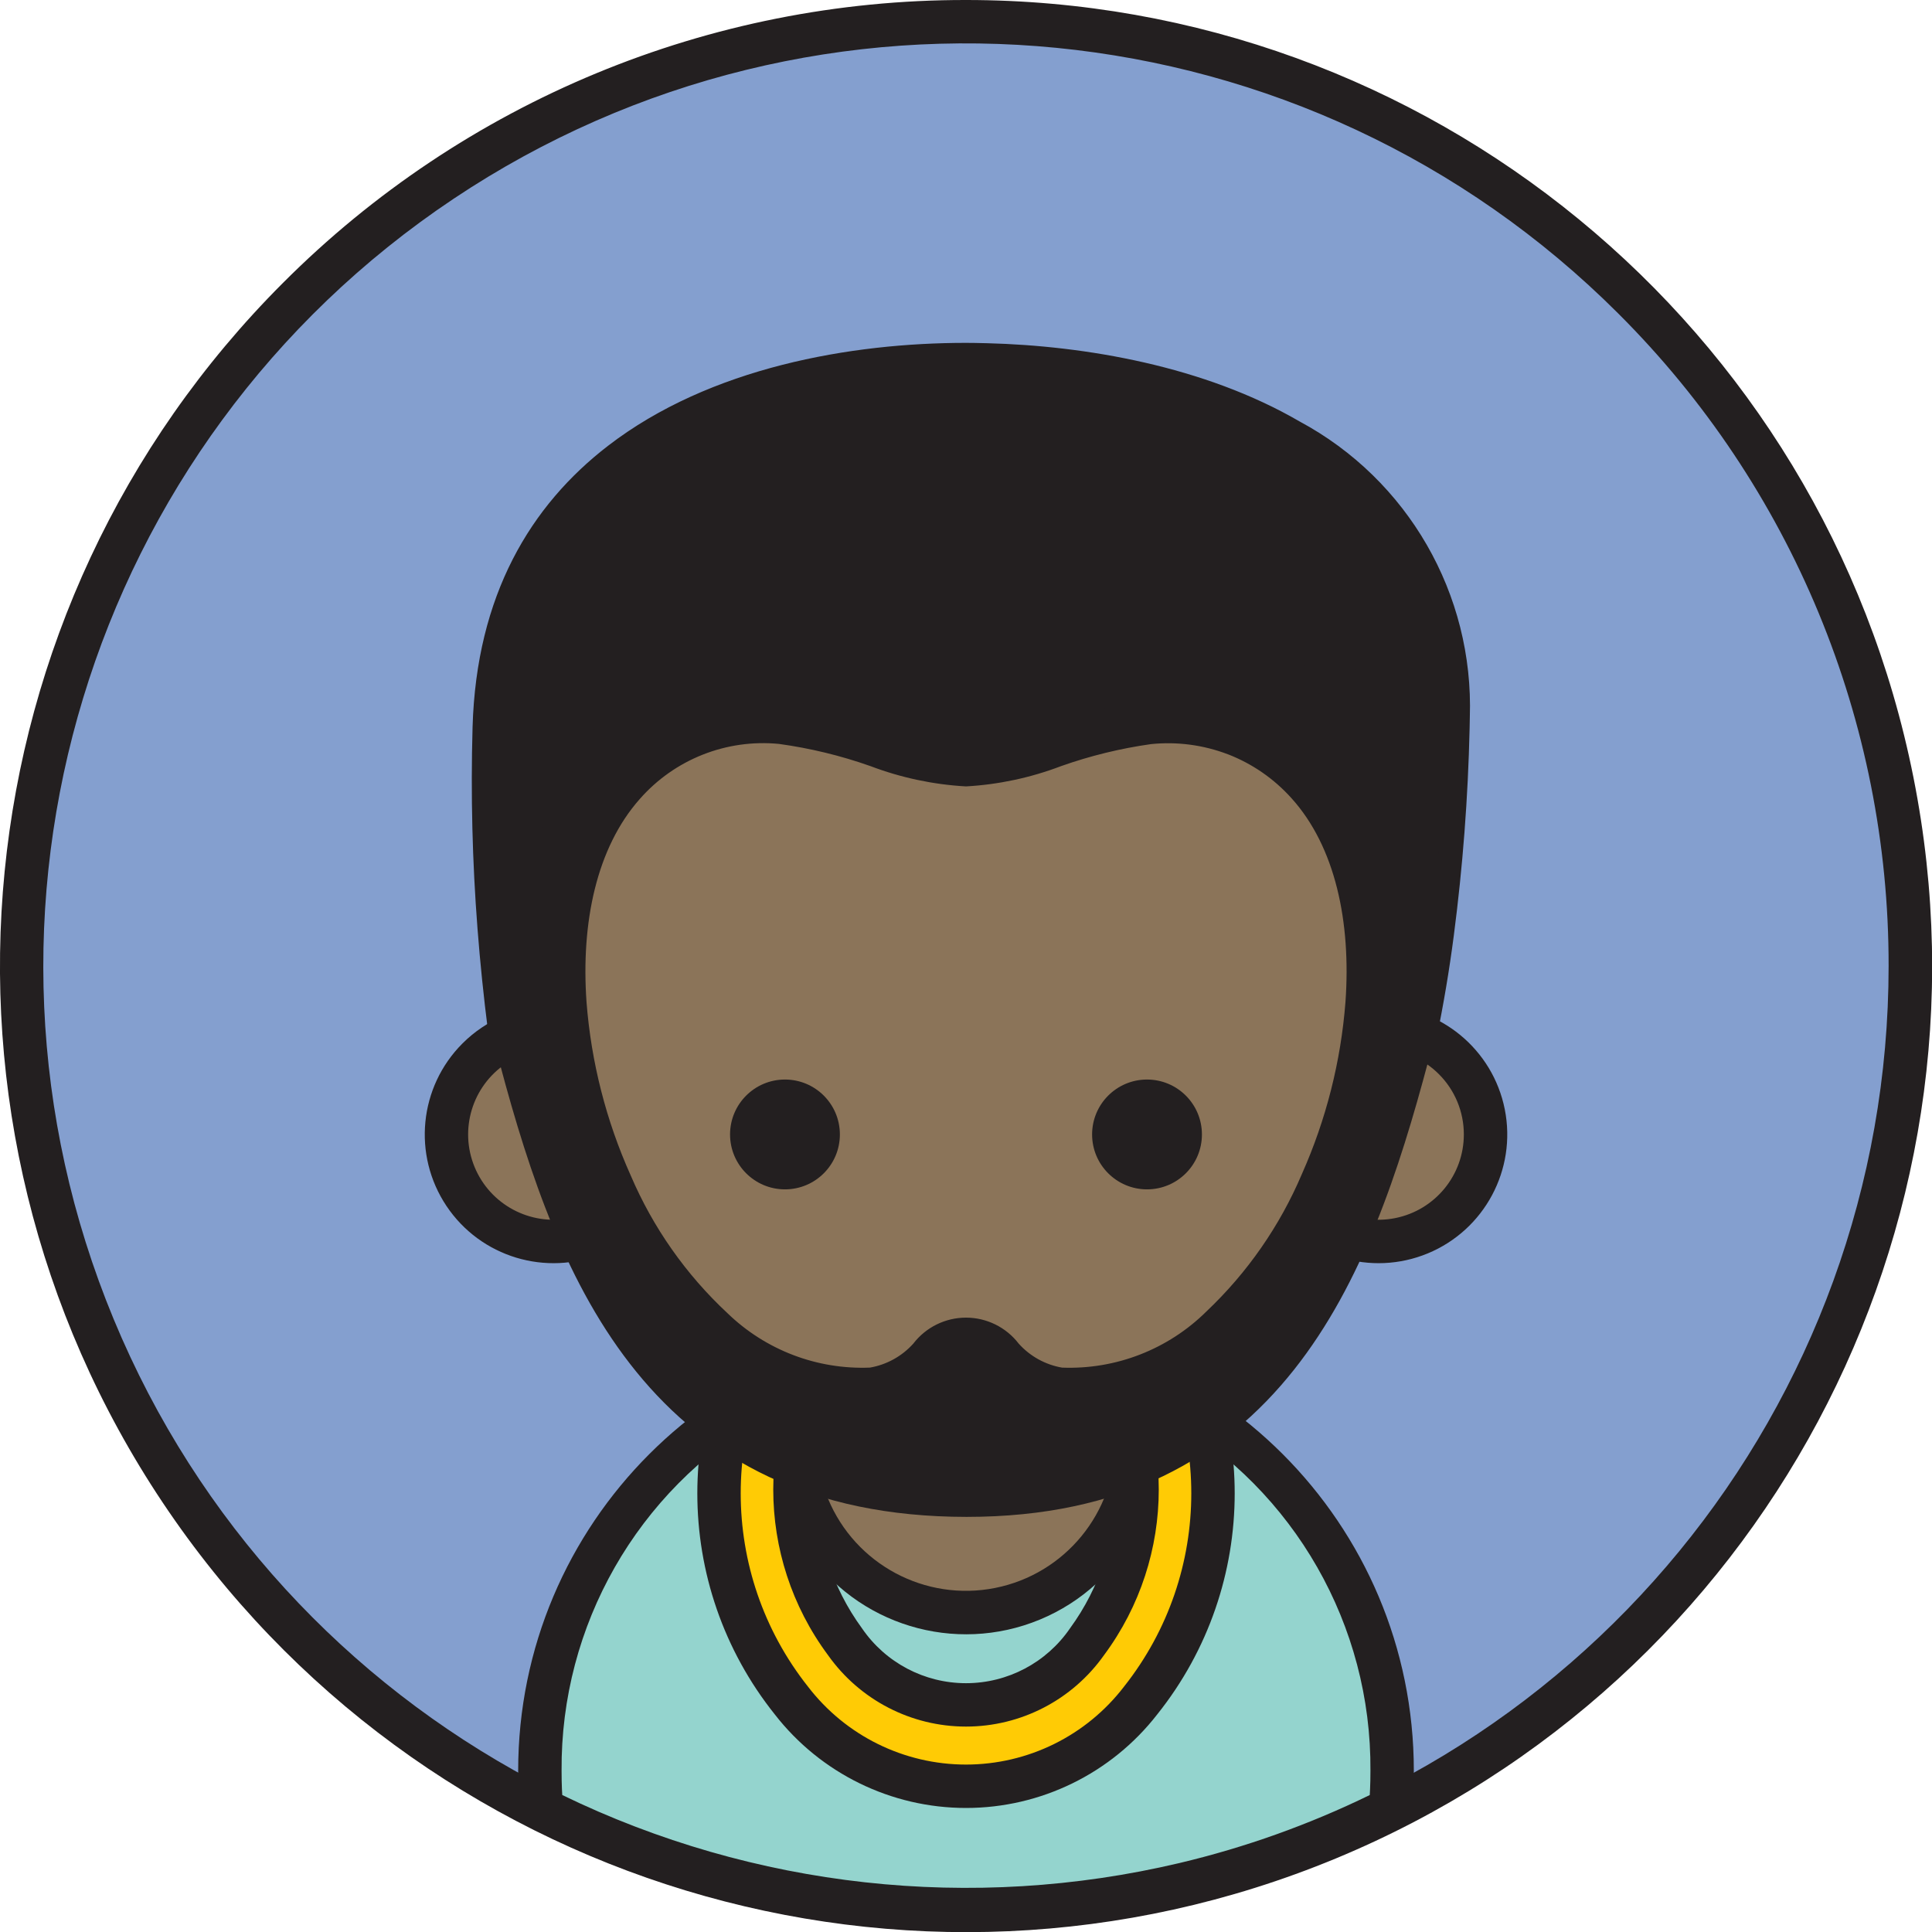
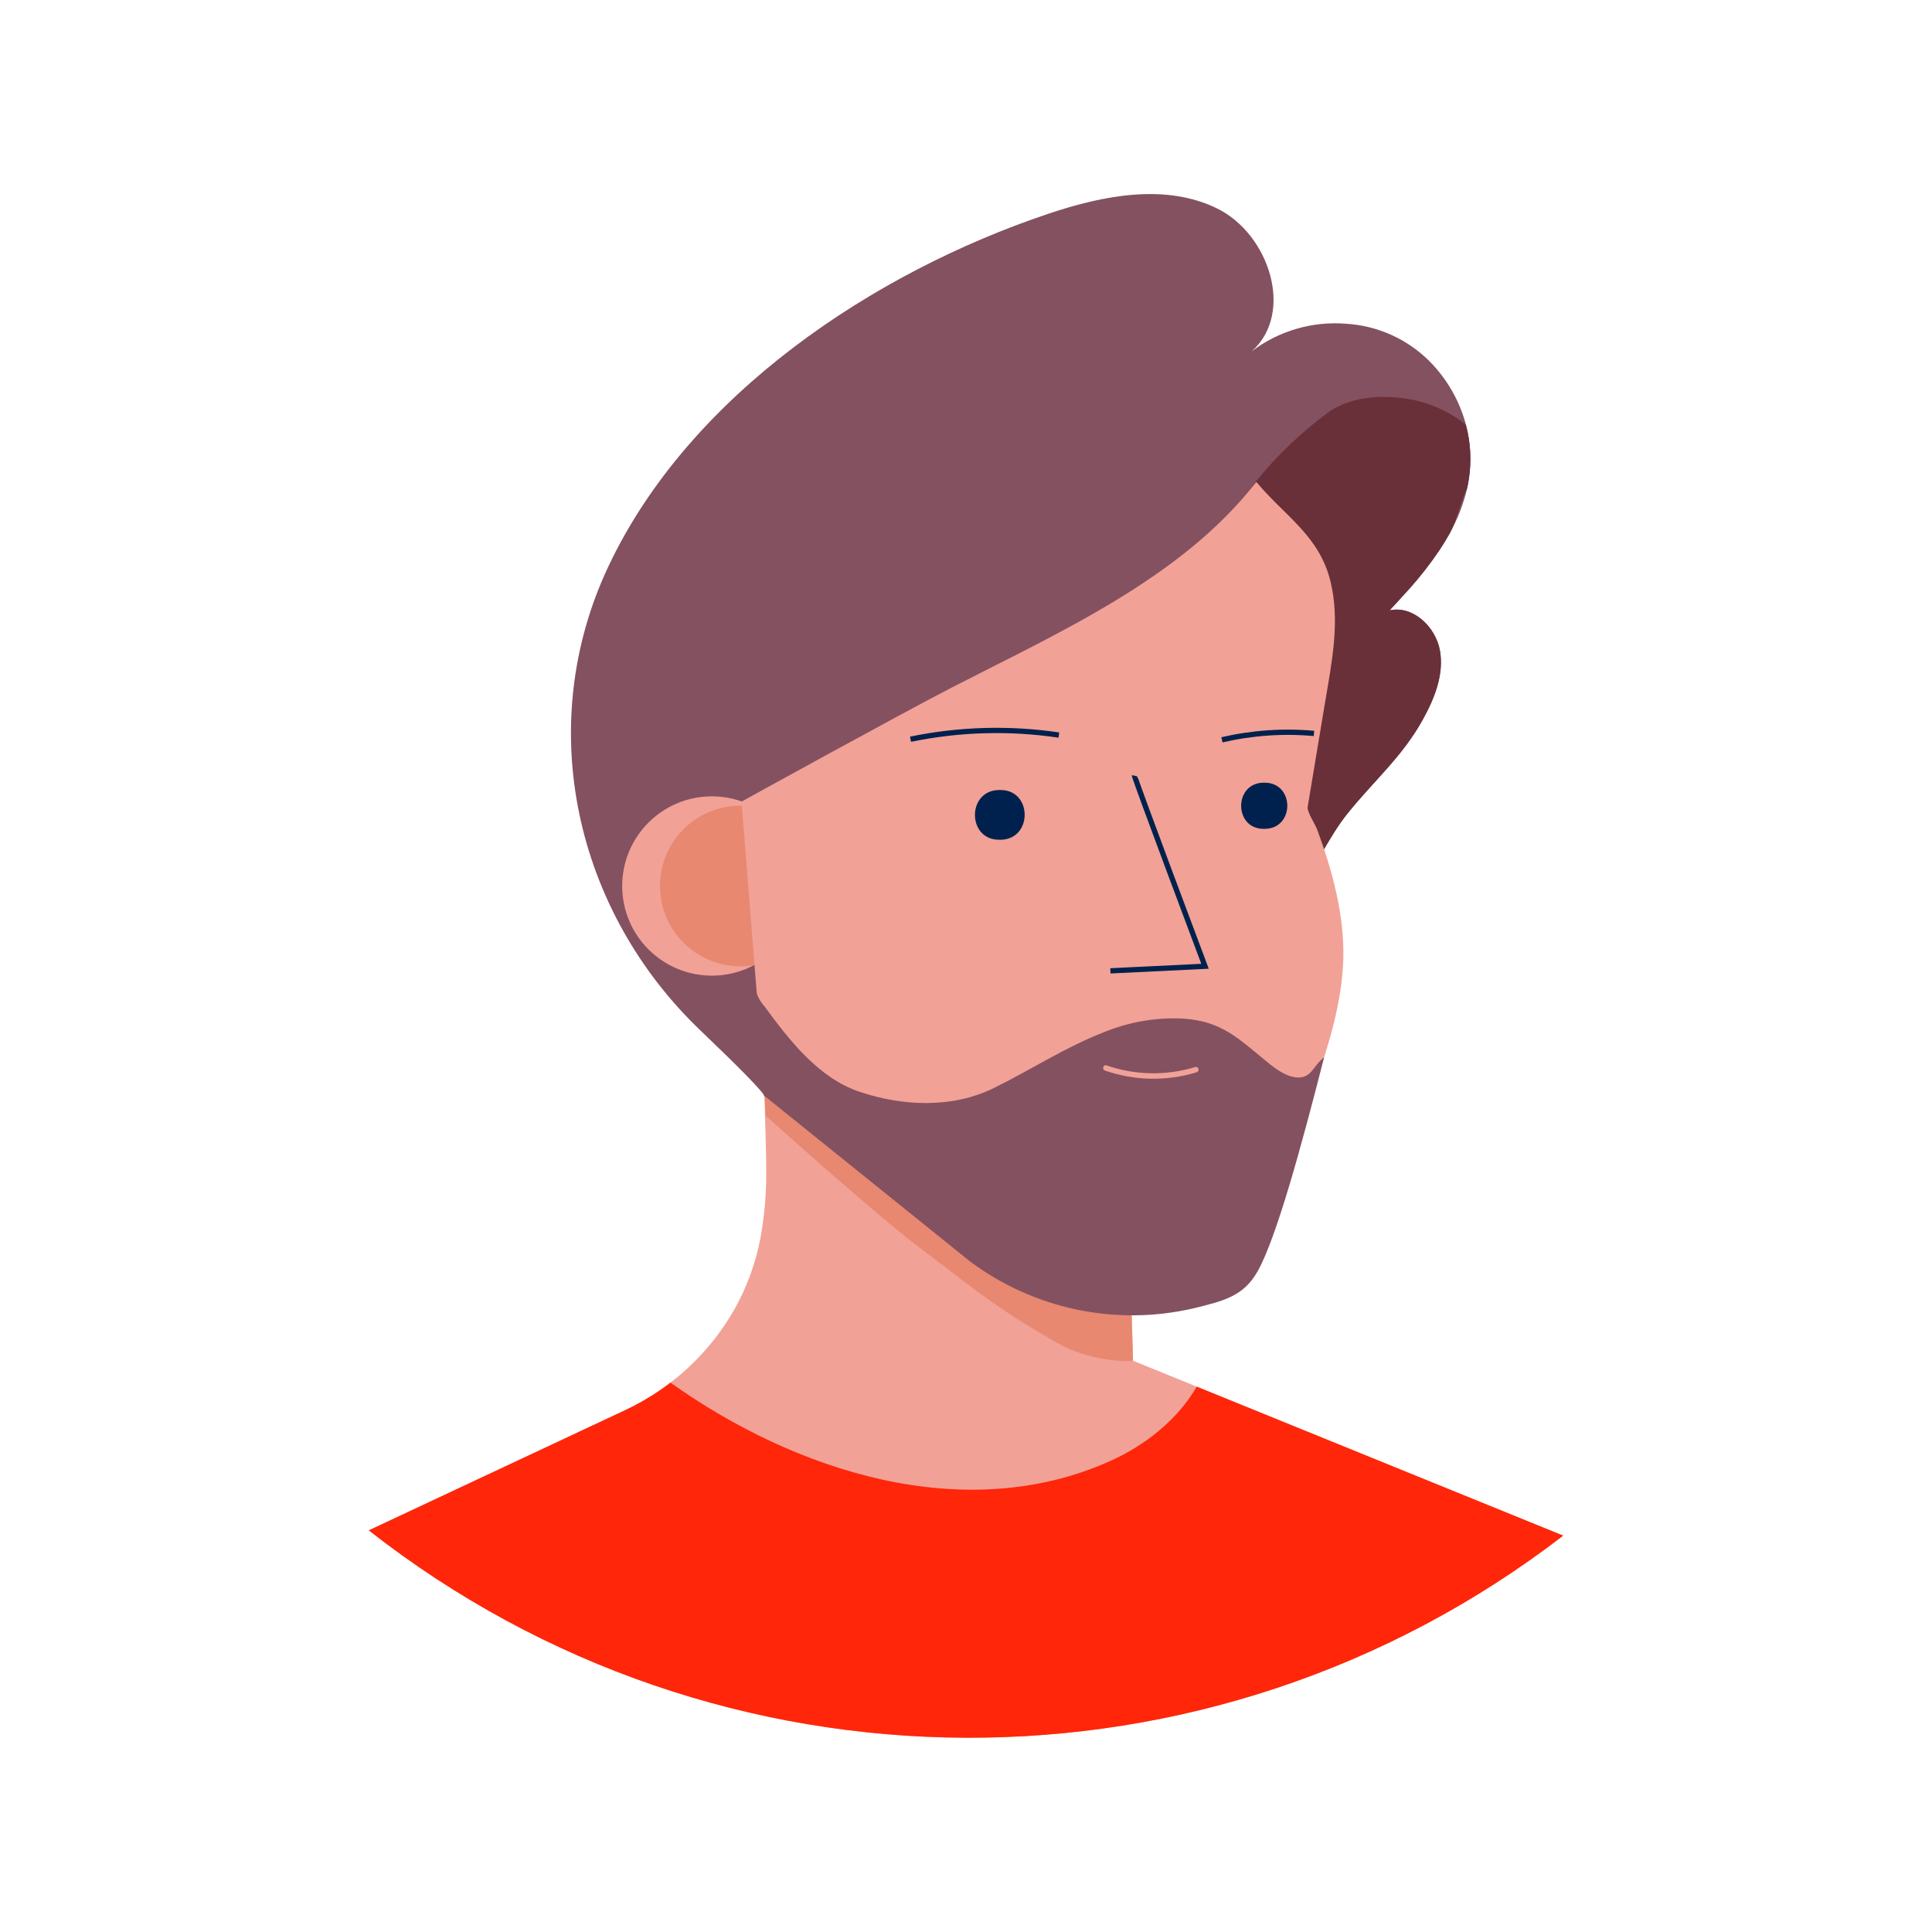
- <svg xmlns="http://www.w3.org/2000/svg" width="800px" height="800px" viewBox="0 0 89.048 89.048">
+ <svg xmlns="http://www.w3.org/2000/svg" width="800px" height="800px" viewBox="0 0 366.34 366.34" id="Layer_1" data-name="Layer 1">
  <defs>
-     <style>.a{fill:#849fcf;}.b{fill:#231f20;}.b,.c,.d,.f{fill-rule:evenodd;}.c{fill:#94d4ce;}.d{fill:#ffcb05;}.e,.f{fill:#8b7459;}</style>
+     <style>.cls-1{fill:#f2a196;}.cls-2{fill:#e88870;}.cls-3{fill:#ff2609;}.cls-4{fill:#845161;}.cls-5{fill:#69303a;}.cls-6{fill:#00214e;}.cls-7{fill:none;stroke:#00214e;stroke-miterlimit:10;}</style>
  </defs>
-   <circle class="a" cx="44.524" cy="44.524" r="43.524" />
-   <path class="b" d="M44.524,0A44.525,44.525,0,1,1,13.041,13.041,44.385,44.385,0,0,1,44.524,0ZM74.593,14.455A42.524,42.524,0,1,0,87.048,44.524,42.392,42.392,0,0,0,74.593,14.455Z" />
-   <path class="b" d="M44.52,16.803c8.906,0,22.565,3.256,22.219,16.748a74.364,74.364,0,0,1-2.629,18.689H24.217a92.068,92.068,0,0,1-1.44-18.689C23.159,20.056,35.616,16.803,44.52,16.803Z" />
-   <path class="b" d="M44.52,15.803c.225,0,.548.005.976.016,4.526.116,10.021,1.058,14.405,3.607a14.904,14.904,0,0,1,7.845,13.625c0,.074-.004.253-.01.523a89.455,89.455,0,0,1-.729,9.552,64.675,64.675,0,0,1-1.939,9.391l-.209.723H23.378l-.145-.828c-.575-3.293-.982-6.475-1.224-9.607a87.887,87.887,0,0,1-.228-9.282c.172-6.097,2.684-10.234,6.243-12.975C32.73,16.925,39.239,15.803,44.52,15.803Zm.929,2.008c-.217-.005-.53-.008-.929-.008-4.938,0-10.99,1.022-15.277,4.324-3.117,2.401-5.317,6.048-5.47,11.451a85.838,85.838,0,0,0,.228,9.079c.216,2.795.569,5.642,1.059,8.583H63.357a63.487,63.487,0,0,0,1.672-8.372,87.508,87.508,0,0,0,.714-9.341c.001-.066.003-.22.003-.476a13.012,13.012,0,0,0-6.845-11.898C54.843,18.794,49.701,17.921,45.449,17.812Z" />
-   <path class="c" d="M64.085,83.377a43.573,43.573,0,0,1-39.122,0c-.052-.581-.08-1.168-.08-1.762a19.641,19.641,0,1,1,39.281,0C64.165,82.209,64.137,82.796,64.085,83.377Z" />
-   <path class="b" d="M64.534,84.268a44.468,44.468,0,0,1-40.021,0,.997.997,0,0,1-.548-.866c-.026-.299-.046-.586-.058-.858-.016-.35-.024-.662-.024-.929a20.641,20.641,0,0,1,41.282,0c0,.267-.009.579-.024.929-.013.29-.035.598-.063.919a.995.995,0,0,1-.544.803l.001.002ZM54.36,85.87a42.227,42.227,0,0,0,8.774-3.135l.014-.277c.011-.236.017-.516.017-.843a18.641,18.641,0,1,0-37.281,0c0,.327.006.607.016.843l.015.277A42.685,42.685,0,0,0,54.36,85.87Z" />
-   <path class="d" d="M44.524,55.327c6.288,0,11.384,6.045,11.384,13.502S50.812,82.332,44.524,82.332,33.14,76.287,33.14,68.83,38.236,55.327,44.524,55.327Zm0,3.398c-4.354,0-7.885,4.445-7.885,9.928S40.17,78.58,44.524,78.58s7.885-4.445,7.885-9.928S48.879,58.725,44.524,58.725Z" />
-   <path class="b" d="M44.524,54.327a11.522,11.522,0,0,1,8.812,4.31,16.324,16.324,0,0,1,0,20.384,11.162,11.162,0,0,1-17.623,0,16.325,16.325,0,0,1,0-20.384,11.523,11.523,0,0,1,8.812-4.31Zm7.288,5.599a9.179,9.179,0,0,0-14.576,0,14.349,14.349,0,0,0,0,17.806,9.179,9.179,0,0,0,14.576,0,14.349,14.349,0,0,0,0-17.806ZM44.524,57.725a8.136,8.136,0,0,0-6.356,3.287,12.81,12.81,0,0,0,0,15.281,7.79,7.79,0,0,0,12.713,0,12.81,12.81,0,0,0,0-15.281,8.136,8.136,0,0,0-6.356-3.287Zm4.794,4.529a5.808,5.808,0,0,0-9.588,0,10.837,10.837,0,0,0,0,12.797,5.808,5.808,0,0,0,9.588,0,10.838,10.838,0,0,0,0-12.797Z" />
-   <circle class="e" cx="44.524" cy="66.439" r="7.885" transform="translate(-21.9478 21.964) rotate(-22.3863)" />
-   <path class="b" d="M44.524,57.554a8.886,8.886,0,1,1-6.282,2.603,8.856,8.856,0,0,1,6.282-2.603Zm4.868,4.016a6.885,6.885,0,1,0,2.016,4.868A6.863,6.863,0,0,0,49.392,61.571Z" />
-   <path class="f" d="M63.539,47.357a4.931,4.931,0,1,1-4.931,4.931A4.931,4.931,0,0,1,63.539,47.357Z" />
-   <path class="b" d="M63.539,46.357a5.932,5.932,0,1,1-4.194,1.737,5.913,5.913,0,0,1,4.194-1.737Zm2.78,3.151a3.932,3.932,0,1,0,1.151,2.78A3.92,3.92,0,0,0,66.319,49.508Z" />
-   <path class="f" d="M25.51,47.357a4.931,4.931,0,1,1-4.931,4.931A4.931,4.931,0,0,1,25.51,47.357Z" />
-   <path class="b" d="M25.51,46.357a5.932,5.932,0,1,1-4.194,1.737A5.913,5.913,0,0,1,25.51,46.357Zm2.78,3.151a3.932,3.932,0,1,0,1.151,2.78A3.92,3.92,0,0,0,28.29,49.508Z" />
-   <circle class="e" cx="44.524" cy="47.126" r="19.5" />
-   <path class="b" d="M44.524,26.626A20.501,20.501,0,1,1,30.029,32.63,20.437,20.437,0,0,1,44.524,26.626Zm13.082,7.419A18.5,18.5,0,1,0,63.024,47.126,18.443,18.443,0,0,0,57.606,34.044Z" />
-   <path class="b" d="M36.18,49.757a2.531,2.531,0,1,1-2.531,2.531A2.531,2.531,0,0,1,36.18,49.757Z" />
-   <path class="b" d="M52.867,49.757a2.531,2.531,0,1,1-2.531,2.531A2.531,2.531,0,0,1,52.867,49.757Z" />
-   <path class="b" d="M65.337,38.434,59.056,26.528,44.524,24.841h0L29.992,26.528l-6.281,11.906c-.019,2.941-.418,7.673.298,10.363,2.66,9.978,6.739,20.113,20.536,20.121,13.721.007,17.679-10.335,20.327-20.295.809-3.044.359-6.845.463-10.188ZM48.88,64.03c-2.183-.155-2.932-2.396-4.356-2.299-1.423-.097-2.173,2.143-4.355,2.299-11.114.792-18.449-19.939-11.427-27.863A8.533,8.533,0,0,1,36,33.294c3.067.29,6.239,2.005,8.524,1.954h0c2.262.05,5.392-1.644,8.43-1.945a8.612,8.612,0,0,1,7.31,2.816C67.36,43.973,60.022,64.824,48.88,64.03Z" />
-   <path class="b" d="M64.333,38.671,58.419,27.46,44.524,25.846,30.629,27.46l-5.924,11.23c-.008.655-.031,1.357-.055,2.096-.086,2.663-.188,5.835.324,7.757,1.301,4.878,2.941,9.786,5.901,13.424C33.773,65.529,38,67.918,44.546,67.921c6.5.003,10.677-2.429,13.534-6.035a27.099,27.099,0,0,0,4.02-7.61q-.132.319-.272.634a20.893,20.893,0,0,1-4.882,7.006,10.899,10.899,0,0,1-8.137,3.108,5.092,5.092,0,0,1-3.184-1.613c-.416-.372-.786-.703-1.034-.686h-.133c-.248-.017-.618.314-1.034.686a5.092,5.092,0,0,1-3.184,1.613,10.854,10.854,0,0,1-8.03-3.009,20.729,20.729,0,0,1-4.958-7.025,26.065,26.065,0,0,1-2.209-8.66c-.296-4.164.572-8.139,2.953-10.825a9.504,9.504,0,0,1,8.098-3.204A22.703,22.703,0,0,1,40.706,33.4a13.606,13.606,0,0,0,3.798.852l.02-.004h0l.02.004a13.475,13.475,0,0,0,3.771-.85,22.722,22.722,0,0,1,4.542-1.091,9.714,9.714,0,0,1,4.457.593l-.001.001a9.631,9.631,0,0,1,3.69,2.545c2.419,2.678,3.303,6.676,3.004,10.87a24.747,24.747,0,0,1-.575,3.784q.247-.867.476-1.736a25.795,25.795,0,0,0,.44-6.766c-.018-.992-.036-1.977-.015-2.931ZM59.939,26.063,66.22,37.97l.113.496c-.032,1.002-.012,2.05.008,3.105a27.218,27.218,0,0,1-.502,7.306c-1.353,5.087-3.047,10.281-6.195,14.253-3.213,4.053-7.878,6.788-15.097,6.785-7.25-.004-11.963-2.687-15.218-6.688C26.135,59.3,24.404,54.15,23.045,49.051c-.584-2.192-.477-5.528-.387-8.328.027-.843.053-1.637.057-2.293l.113-.461,6.281-11.906.246-.466.523-.061L44.41,23.848l.113-.008h0l.113.008,14.531,1.688.524.061.246.466ZM46.953,61.929a3.062,3.062,0,0,0-4.858,0,3.48,3.48,0,0,1-1.997,1.105,8.922,8.922,0,0,1-6.569-2.509,18.724,18.724,0,0,1-4.458-6.345,24.041,24.041,0,0,1-2.037-7.988c-.261-3.666.459-7.114,2.453-9.364a7.563,7.563,0,0,1,6.418-2.54,21.407,21.407,0,0,1,4.207,1.02,14.739,14.739,0,0,0,4.411.938v.004h0v-.004a14.589,14.589,0,0,0,4.384-.935,21.395,21.395,0,0,1,4.144-1.014,7.72,7.72,0,0,1,3.543.469h.004a7.643,7.643,0,0,1,2.927,2.023c2.022,2.238,2.752,5.703,2.489,9.393a24.054,24.054,0,0,1-2.007,7.927,18.89,18.89,0,0,1-4.398,6.334,8.966,8.966,0,0,1-6.66,2.592A3.48,3.48,0,0,1,46.953,61.929Z" />
+   <path class="cls-1" d="M296.41,291.18a184.56,184.56,0,0,1-226.48-1l48.66-22.81a46.83,46.83,0,0,0,6.65-3.82c.64-.44,1.28-.9,1.89-1.38a46.35,46.35,0,0,0,12.78-15.09,44.69,44.69,0,0,0,4.64-14.48,67.91,67.91,0,0,0,.74-9.91c0-3.46-.09-6.92-.21-10.38-.07-2.26-.13-4.53-.16-6.79q-.06-4.75-.1-9.51l2,1,5.2,2.69,2.41.41,27.88,4.74,31.12,5.3.94,32,.31,10.46.15,5.08V258l1,.42,11.07,4.5Z" />
+   <path class="cls-2" d="M214.82,258c-3.7.43-10-1-13.48-2.89-13-7.18-19.49-13-26.38-18.08-8.2-6.06-29.8-25.5-29.8-25.5-.07-2.26-.21-3.76-.24-6q-.06-4.75-.1-9.51l2,1,5.2,2.69,2.41.41,27.88,4.74,31.12,5.3.94,32,.31,10.46.15,5.08V258Z" />
+   <path class="cls-3" d="M296.41,291.18a184.56,184.56,0,0,1-226.48-1l48.66-22.81a46.83,46.83,0,0,0,6.65-3.82c.64-.44,1.28-.9,1.89-1.38,23.55,16.76,55.69,27.33,83.49,14.82,6.62-3,12.7-7.84,16.3-14.06Z" />
+   <path class="cls-4" d="M278.51,90.9c-.09.59-.2,1.17-.33,1.75a32.08,32.08,0,0,1-3.31,8.49l-.08.14c-.57,1-1.18,2-1.84,3a74.32,74.32,0,0,1-5.72,7.35L266,113c-.83.93-1.67,1.84-2.51,2.74,4.45-1,8.76,3.15,9.55,7.63s-1,9-3.21,13c-3.87,7.08-9.45,11.79-14.36,17.94-3.68,4.58-5.72,10-9.73,14.38l-.3.33c-10.59,11.12-27.31,13.72-41.23,18.47-5,1.72-59.22,17.12-59.22,20.48,0-.73-5.31-6-12-12.41-24-22.79-31.89-58-17.61-88.2,15.35-32.5,50.21-55.69,83.41-66.83,10.38-3.48,22.16-5.82,32-1s14.74,19.77,6.58,27.07a26.16,26.16,0,0,1,17.93-5.21,24.46,24.46,0,0,1,15.72,7.07,27,27,0,0,1,6.95,12.08A24.94,24.94,0,0,1,278.51,90.9Z" />
+   <path class="cls-5" d="M278.51,90.9c-.09.59-.2,1.17-.33,1.75-.09.17-.18.35-.27.55-1.13,2.58-1.65,5.36-3,7.94l-.08.14c-.57,1-1.18,2-1.84,3a67.09,67.09,0,0,1-5.72,7.35L266,113c-.83.93-1.67,1.84-2.51,2.74,4.45-1,8.76,3.15,9.55,7.63s-1,9-3.21,13c-3.87,7.08-9.45,11.79-14.36,17.94-3.68,4.58-5.72,10-9.73,14.38a37.7,37.7,0,0,1-8.54-19.47c-1.64-13.26-.64-27.71-1.09-41.13-.28-8.44-3-10,2.06-16.83a74.3,74.3,0,0,1,14-13.29c4.08-2.69,9.33-3.11,14.2-2.42a23.5,23.5,0,0,1,11.58,5A24.94,24.94,0,0,1,278.51,90.9Z" />
+   <circle class="cls-1" cx="134.98" cy="168" r="17" />
+   <circle class="cls-2" cx="140.37" cy="168" r="15.22" />
+   <path class="cls-1" d="M140.6,152l4.38,55,66.44,40.88A19.77,19.77,0,0,0,236.1,238a267.38,267.38,0,0,0,13.14-31.88c2.64-7.84,5.22-15.89,5.47-24.23s-2.12-17-5-24.7c-.3-.81-1.9-3.3-1.76-4.15q1.67-10,3.32-19.94c1.26-7.51,2.87-15.35,1-22.9-2.13-8.66-8.67-12.35-14.05-18.82-14.16,18.24-37.44,28.55-57.77,39C170,135.78,140.6,152,140.6,152Z" />
+   <path class="cls-4" d="M251.07,200.5c-4.31,16.92-9.08,34.35-12.63,40.61-2.66,4.67-6.37,5.57-12.24,7a51.47,51.47,0,0,1-42.29-8.94l-39.09-31.48c-.6-5.89-1-6.79-1.29-12.71-.14-2.68-1-5.36-.36-8a6.9,6.9,0,0,0,1.7,3.73c4.73,6.42,10.25,13.67,18.11,16.31,8.2,2.75,17.53,3.18,25.45-.7,6.89-3.38,13.64-7.79,20.83-10.57a35.05,35.05,0,0,1,15.11-2.61c7.34.5,10.48,3.81,15.85,8.18,1.76,1.44,3.73,2.94,6,3C248.78,204.27,248.91,202.15,251.07,200.5Z" />
+   <path class="cls-6" d="M189.72,149.8c6.1,0,6.1,9.38,0,9.43h-.28c-6.1,0-6.1-9.38,0-9.43h.28Z" />
+   <path class="cls-6" d="M239.84,148.41c5.67.05,5.67,8.7,0,8.75h-.25c-5.66,0-5.66-8.7,0-8.75h.25Z" />
+   <path class="cls-7" d="M215.13,147.09c-.08.35,13.36,36.13,13.36,36.13l-17.94.87" />
+   <path class="cls-7" d="M172.65,140.17a80.57,80.57,0,0,1,28.13-.79" />
+   <path class="cls-7" d="M231.7,140.28a55.34,55.34,0,0,1,17.45-1.21" />
+   <path class="cls-1" d="M209.52,203a28.12,28.12,0,0,0,17.4.32c.61-.19.35-1.16-.26-1a27.17,27.17,0,0,1-16.87-.31c-.61-.21-.87.75-.27,1Z" />
</svg>
